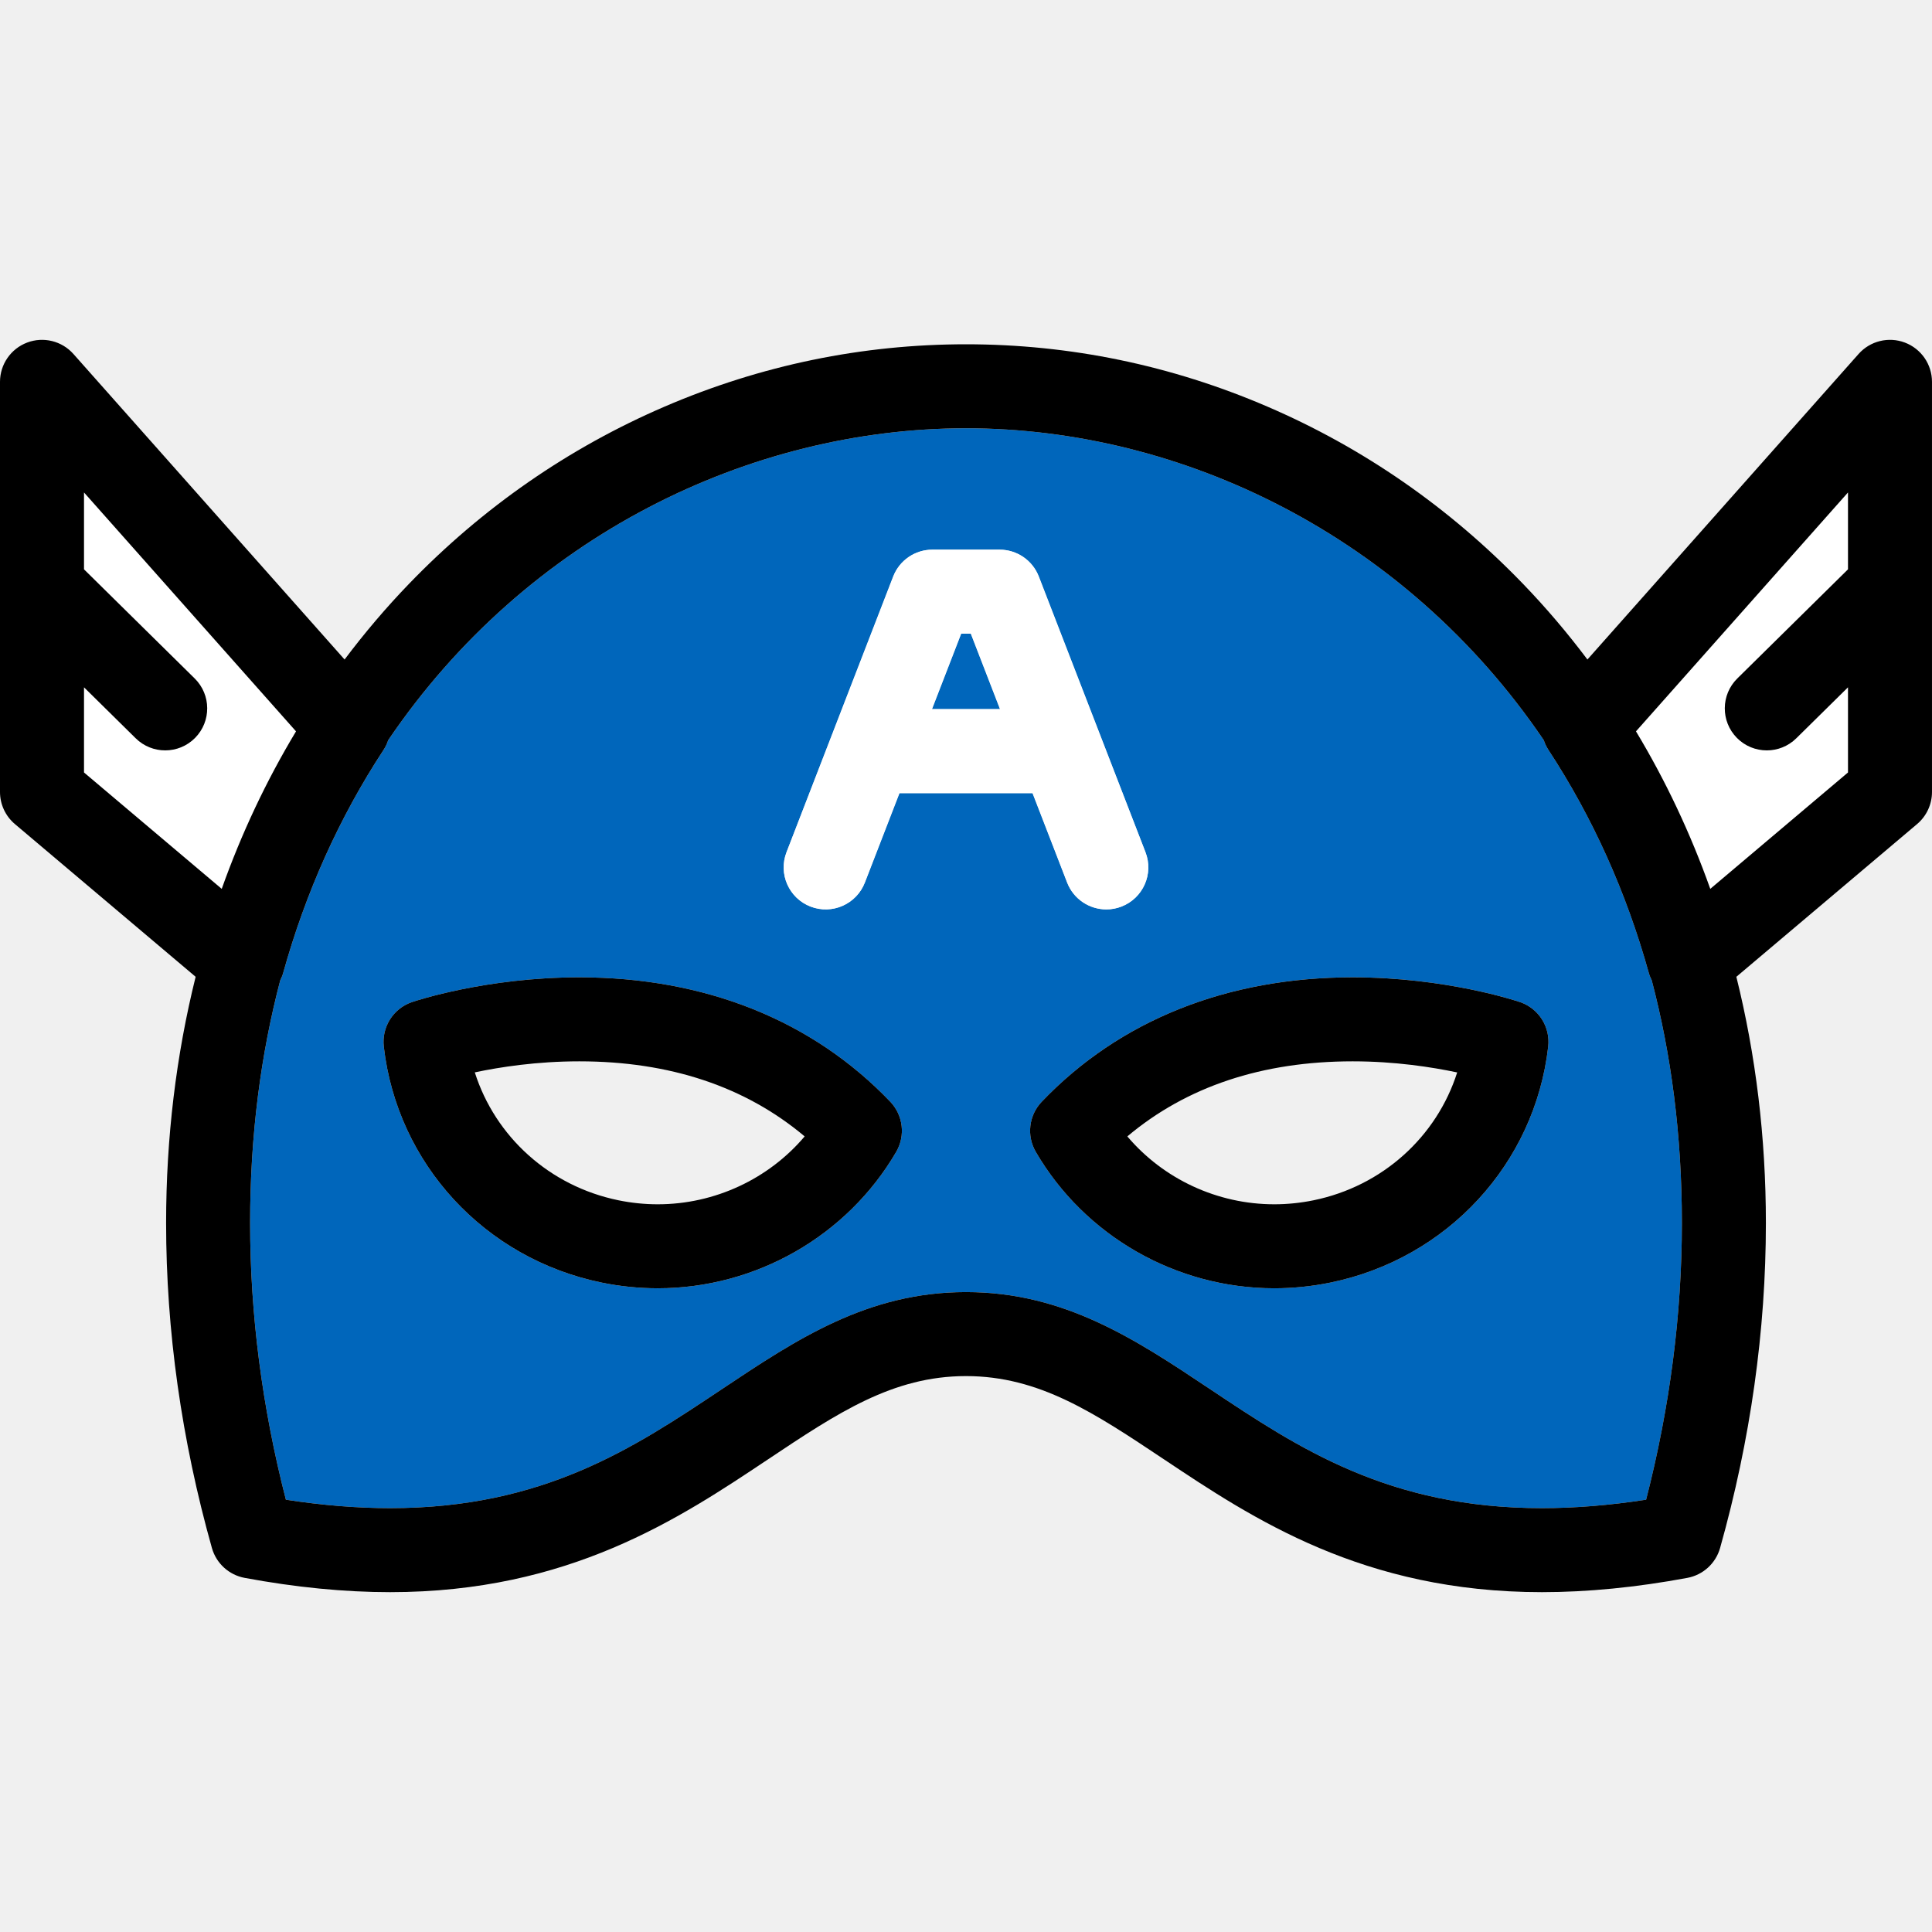
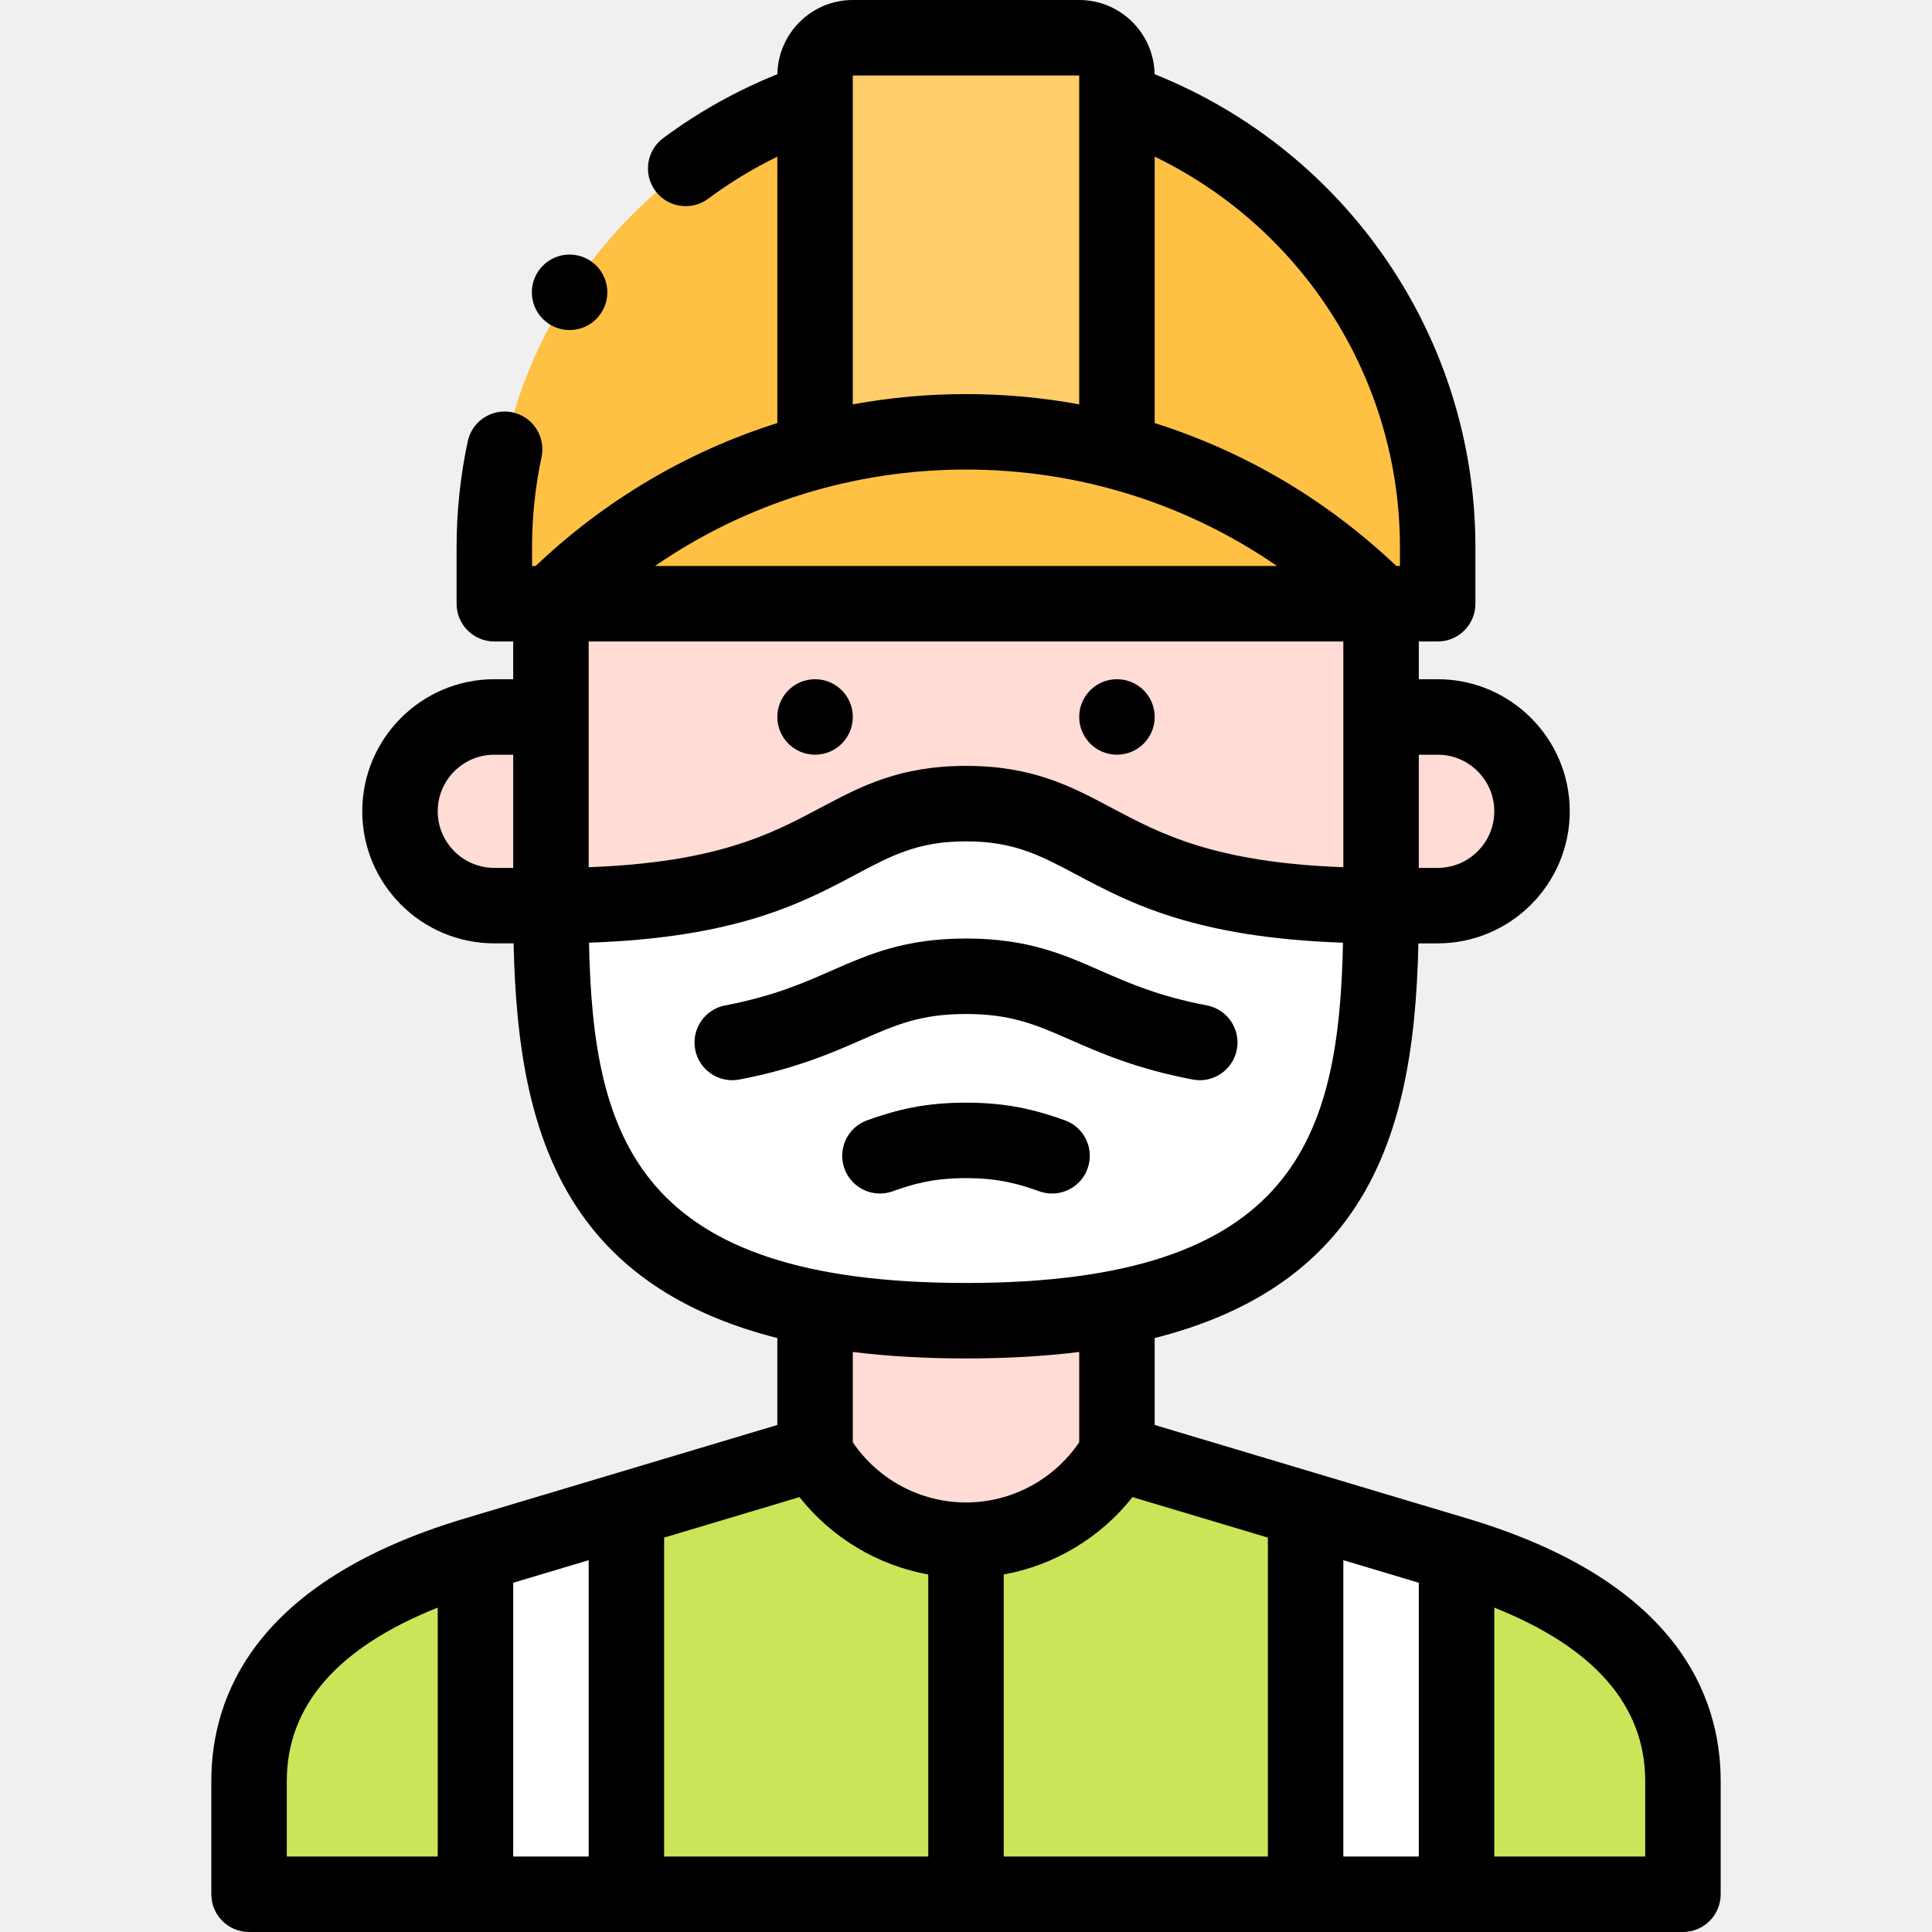
- <svg xmlns="http://www.w3.org/2000/svg" version="1.1" id="Capa_1" x="0px" y="0px" viewBox="0 0 460 460" style="enable-background:new 0 0 460 460;" xml:space="preserve">
+ <svg xmlns="http://www.w3.org/2000/svg" id="Layer_1" enable-background="new 0 0 512.002 512.002" height="512" viewBox="0 0 512.002 512.002" width="512">
  <g>
-     <polygon style="fill:#0066BB;" points="228.847,150.874 221.894,168.843 238.106,168.843 231.153,150.874  " />
-     <path style="fill:#0066BB;" d="M393.274,233.408c-0.282-0.565-0.529-1.15-0.701-1.771c-5.345-19.191-13.378-37.042-23.875-53.054   c-0.489-0.745-0.862-1.538-1.131-2.355c-33.049-48.724-86.302-74.256-137.566-74.256s-104.517,25.533-137.566,74.256   c-0.269,0.817-0.643,1.609-1.131,2.355c-10.497,16.013-18.53,33.863-23.875,53.054c-0.173,0.62-0.42,1.206-0.701,1.771   c-4.628,17.588-7.176,36.858-7.176,57.771c0,21.783,2.864,43.918,8.519,65.892c8.679,1.337,16.999,2.013,24.805,2.013   c36.549,0,58.068-14.361,78.878-28.249c17.875-11.928,34.757-23.195,58.248-23.195c23.49,0,40.375,11.267,58.252,23.195   c20.813,13.887,42.333,28.247,78.875,28.249c0.003,0,0.006,0,0.009,0c7.801,0,16.117-0.676,24.795-2.013   c5.655-21.974,8.519-44.108,8.519-65.892C400.45,270.267,397.902,250.996,393.274,233.408z M213.377,274.262   c-11.672,20.03-33.428,32.473-56.777,32.473c-4.458,0-8.95-0.457-13.35-1.357c-27.829-5.696-48.674-28.274-51.869-56.181   c-0.535-4.675,2.261-9.091,6.717-10.605c0.708-0.24,17.59-5.893,39.83-5.893c29.925,0,55.528,10.243,74.04,29.621   C215.046,265.542,215.621,270.412,213.377,274.262z M214.155,188.843l-8.237,21.288c-1.993,5.151-7.785,7.71-12.935,5.718   c-5.15-1.993-7.71-7.784-5.717-12.935l25.402-65.649c1.491-3.852,5.196-6.391,9.326-6.391h16.013c4.13,0,7.835,2.539,9.326,6.391   l25.402,65.649c1.993,5.151-0.567,10.942-5.717,12.935c-1.187,0.459-2.407,0.677-3.606,0.677c-4.011,0-7.794-2.429-9.329-6.394   l-8.237-21.288H214.155z M368.619,249.196c-3.195,27.908-24.04,50.485-51.869,56.181c-4.4,0.901-8.892,1.357-13.35,1.357   c-23.35,0-45.105-12.443-56.777-32.473c-2.244-3.85-1.669-8.72,1.41-11.943c18.512-19.378,44.115-29.621,74.04-29.621   c22.244,0,39.123,5.652,39.831,5.893C366.358,240.106,369.154,244.521,368.619,249.196z" />
-     <path d="M137.928,232.698c-22.24,0-39.123,5.652-39.83,5.893c-4.456,1.515-7.252,5.93-6.717,10.605   c3.195,27.908,24.04,50.485,51.869,56.181c4.4,0.901,8.892,1.357,13.35,1.357c23.35,0,45.105-12.443,56.777-32.473   c2.244-3.85,1.669-8.72-1.41-11.943C193.456,242.941,167.853,232.698,137.928,232.698z M156.6,286.735   c-3.114,0-6.257-0.32-9.339-0.951c-16.43-3.363-29.35-15.152-34.213-30.458c6.016-1.274,14.784-2.628,24.88-2.628   c21.538,0,39.548,6.007,53.659,17.875C183.018,280.689,170.203,286.735,156.6,286.735z" />
-     <path d="M361.903,238.591c-0.708-0.24-17.587-5.893-39.831-5.893c-29.925,0-55.528,10.243-74.04,29.621   c-3.079,3.222-3.653,8.092-1.41,11.943c11.672,20.03,33.428,32.473,56.777,32.473c4.458,0,8.95-0.457,13.35-1.357   c27.829-5.696,48.674-28.274,51.869-56.181C369.154,244.521,366.358,240.106,361.903,238.591z M268.413,270.573   c14.111-11.868,32.121-17.875,53.659-17.875c10.024,0,18.828,1.365,24.875,2.643c-4.866,15.299-17.783,27.081-34.208,30.443   c-3.083,0.631-6.225,0.951-9.339,0.951C289.797,286.735,276.982,280.689,268.413,270.573z" />
-     <path style="fill:#FFFFFF;" d="M70.483,174.131L20,117.249v18.308l26.355,25.985c3.933,3.878,3.978,10.209,0.1,14.142   c-1.957,1.985-4.539,2.979-7.122,2.979c-2.536,0-5.072-0.958-7.021-2.879L20,163.643v20.28l32.793,27.713   C57.492,198.431,63.412,185.879,70.483,174.131z" />
-     <path style="fill:#FFFFFF;" d="M440,163.643l-12.313,12.14c-1.948,1.92-4.485,2.879-7.021,2.879c-2.583,0-5.165-0.994-7.122-2.979   c-3.877-3.933-3.833-10.264,0.1-14.142L440,135.557v-18.308l-50.483,56.883c7.072,11.748,12.991,24.3,17.69,37.505L440,183.924   V163.643z" />
-     <path d="M453.55,81.567c-3.88-1.474-8.272-0.396-11.03,2.711l-64.564,72.748c-4.751-6.322-9.867-12.35-15.356-18.037   c-17.534-18.166-38.016-32.361-60.876-42.193C278.853,86.96,254.721,81.972,230,81.972s-48.853,4.988-71.724,14.824   c-22.861,9.832-43.342,24.028-60.876,42.193c-5.489,5.687-10.604,11.715-15.356,18.037L17.479,84.278   c-2.757-3.106-7.146-4.185-11.03-2.711C2.567,83.042,0,86.763,0,90.916v97.65c0,2.944,1.297,5.738,3.545,7.638l43.036,36.368   c-4.635,18.639-7.032,38.305-7.032,58.608c0,25.622,3.668,51.657,10.902,77.381c1.031,3.665,4.053,6.427,7.796,7.124   c12.116,2.256,23.766,3.4,34.626,3.4c42.61,0,68.875-17.529,89.98-31.614c16.603-11.08,29.716-19.831,47.146-19.831   s30.546,8.752,47.151,19.832c21.106,14.083,47.374,31.61,89.974,31.613c0.004,0,0.006,0,0.01,0c10.854,0,22.502-1.144,34.617-3.4   c3.743-0.697,6.765-3.459,7.796-7.124c7.234-25.724,10.902-51.759,10.902-77.381c0-20.302-2.397-39.969-7.032-58.608l43.036-36.368   c2.249-1.9,3.545-4.694,3.545-7.638v-97.65C460,86.763,457.433,83.042,453.55,81.567z M367.136,359.084c-0.003,0-0.006,0-0.009,0   c-36.541-0.002-58.062-14.362-78.875-28.249C270.375,318.907,253.49,307.64,230,307.64c-23.491,0-40.373,11.267-58.248,23.195   c-20.811,13.888-42.33,28.249-78.878,28.249c-7.806,0-16.126-0.676-24.805-2.013c-5.655-21.974-8.519-44.108-8.519-65.892   c0-20.913,2.548-40.183,7.176-57.771c0.282-0.565,0.529-1.15,0.701-1.771c5.345-19.191,13.378-37.042,23.875-53.054   c0.489-0.745,0.862-1.538,1.131-2.355c33.049-48.724,86.302-74.256,137.566-74.256s104.517,25.533,137.566,74.256   c0.269,0.817,0.643,1.609,1.131,2.355c10.497,16.013,18.53,33.863,23.875,53.054c0.173,0.62,0.42,1.206,0.701,1.771   c4.628,17.588,7.176,36.858,7.176,57.771c0,21.783-2.864,43.918-8.519,65.892C383.253,358.408,374.937,359.084,367.136,359.084z    M20,163.643l12.313,12.14c1.948,1.921,4.485,2.879,7.021,2.879c2.583,0,5.165-0.995,7.122-2.979   c3.877-3.933,3.833-10.264-0.1-14.142L20,135.557v-18.308l50.483,56.883c-7.072,11.748-12.991,24.3-17.69,37.505L20,183.924   V163.643z M389.517,174.131L440,117.249v18.308l-26.355,25.985c-3.933,3.878-3.978,10.209-0.1,14.142   c1.957,1.985,4.538,2.979,7.122,2.979c2.535,0,5.072-0.958,7.021-2.879L440,163.643v20.28l-32.793,27.713   C402.508,198.431,396.588,185.879,389.517,174.131z" />
-     <path style="fill:#FFFFFF;" d="M254.083,210.132c1.534,3.965,5.318,6.394,9.329,6.394c1.2,0,2.42-0.218,3.606-0.677   c5.15-1.993,7.71-7.784,5.717-12.935l-25.402-65.649c-1.491-3.852-5.196-6.391-9.326-6.391h-16.013   c-4.13,0-7.835,2.539-9.326,6.391l-25.402,65.649c-1.993,5.151,0.567,10.942,5.717,12.935c5.15,1.993,10.942-0.567,12.935-5.718   l8.237-21.288h31.69L254.083,210.132z M221.894,168.843l6.953-17.969h2.307l6.953,17.969H221.894z" />
+     <g clip-rule="evenodd" fill-rule="evenodd">
+       <path d="m146.001 160.001v30 50c74.832 0 73.168-27.031 110-27.031s35.168 27.031 110 27.031v-49.999-30c0-60.5-49.5-110-110-110s-110 49.499-110 109.999z" fill="#ffdcd5" />
+       <path d="m126.002 502.002v-90c-31.615 9.458-60 27-60 60v30z" fill="#cbe558" />
+       <path d="m126.002 412.002v90h259.998v-90l-90-26.924c-8.251 14.291-23.498 23.094-40 23.094s-31.749-8.803-40-23.094z" fill="#cbe558" />
+       <path d="m346.001 502.002h39.999v-90l-39.999-11.966z" fill="#fff" />
+       <path d="m126.002 412.002v90h39.999v-101.966z" fill="#fff" />
+       <path d="m386 412.002v90h60v-30c0-32.999-28.385-50.543-60-60z" fill="#cbe558" />
+       <path d="m256.001 408.172c16.502 0 31.749-8.803 40.001-23.094v-38.441c-11.403 2.196-24.64 3.364-40 3.364s-28.597-1.168-40-3.364v38.441c8.25 14.29 23.497 23.094 39.999 23.094z" fill="#ffdcd5" />
+       <g>
+         <path d="m216.001 26.603v93.065c12.94-3.444 26.378-5.23 40-5.23s27.06 1.787 40 5.23v-93.065-6.603c0-5.499-4.5-10-10-10h-60c-5.5 0-10 4.5-10 10z" fill="#ffcd69" />
+         <g fill="#ffc144">
+           <path d="m216.001 119.668v-93.065c-49.29 16.777-85 63.619-85 118.397v15l15 .001c19.541-19.541 43.747-33.347 70-40.333z" />
+           <path d="m256.001 114.437c-13.622 0-27.06 1.787-40 5.23-26.253 6.986-50.458 20.792-69.999 40.333l219.999.001c-19.542-19.542-43.747-33.348-70-40.334-12.94-3.443-26.378-5.23-40-5.23z" />
+           <path d="m296.001 26.603v93.065c26.253 6.986 50.458 20.792 69.999 40.332h15.001v-15c0-54.778-35.71-101.62-85-118.397z" />
+         </g>
+       </g>
+       <path d="m146.001 240.001v-49.999h-15c-13.75 0-25 11.25-25 25s11.25 25 25 25z" fill="#ffdcd5" />
+       <path d="m366.001 190.001v50h15c13.75 0 25-11.25 25-25s-11.25-25-25-25z" fill="#ffdcd5" />
+       <path d="m366.001 240.001c-74.832.001-73.168-27.031-110-27.031s-35.168 27.031-110 27.031c0 51.207 7.164 94.534 70 106.636 11.403 2.196 24.64 3.364 40 3.364s28.597-1.168 40-3.364c62.836-12.102 70-55.429 70-106.636z" fill="#fff" />
+     </g>
+     <g>
+       <path d="m388.866 402.422-82.865-24.79v-23.036c22.546-5.7 39.24-15.941 50.491-30.896 15.245-20.263 18.8-46.942 19.402-73.699h5.108c19.299 0 34.999-15.701 34.999-35s-15.7-34.999-34.999-34.999h-5-.001v-10.002h5c5.522 0 10-4.478 10-10v-15c0-55.367-33.888-104.862-85.017-125.337-.183-10.872-9.068-19.663-19.983-19.663h-60c-10.916 0-19.802 8.793-19.983 19.666-10.739 4.313-20.9 9.98-30.267 16.94-4.433 3.294-5.355 9.558-2.062 13.991 1.962 2.641 4.979 4.036 8.034 4.036 2.073 0 4.165-.643 5.957-1.975 5.778-4.294 11.909-8.008 18.32-11.13v70.587c-23.719 7.491-45.586 20.329-64.051 37.884h-.949v-5c0-8.018.846-16.046 2.513-23.859 1.152-5.401-2.293-10.715-7.694-11.867-5.401-1.149-10.713 2.293-11.866 7.694-1.959 9.183-2.952 18.614-2.952 28.032v15c0 5.522 4.478 10 10 10h5v10.002h-5c-19.299 0-35 15.7-35 34.999s15.701 35 35 35h5.107c.602 26.757 4.157 53.436 19.402 73.699 11.251 14.954 27.945 25.195 50.491 30.896v23.036l-82.865 24.79c-55.486 16.599-67.134 47-67.134 69.58v30c0 5.522 4.478 10 10 10h379.998c5.522 0 10-4.478 10-10v-30c0-22.58-11.647-52.981-67.134-69.579zm-12.866 89.58h-20.001v-78.537l20.001 5.984zm-40.001-84.52v84.52h-69.998v-74.741c13.446-2.448 25.634-9.754 34.126-20.511zm40.003-207.48h5c8.271 0 14.999 6.729 14.999 14.999 0 8.271-6.729 15-14.999 15h-5.001l.001-29.999c-.001 0 0 0 0 0zm-120.001-75.564c29.789 0 58.332 8.955 82.429 25.563h-164.859c24.098-16.608 52.641-25.563 82.43-25.563zm115 20.562v5h-.95c-18.464-17.555-40.33-30.393-64.05-37.884v-70.61c39.386 19.082 65 59.076 65 103.494zm-145-125h60v87.156c-9.808-1.792-19.839-2.719-30-2.719s-20.192.927-30 2.719zm130 150v59.82c-34.146-1.246-48.521-8.878-61.319-15.684-10.8-5.743-21.001-11.167-38.681-11.167s-27.881 5.424-38.681 11.167c-12.799 6.805-27.174 14.438-61.319 15.684v-59.82zm-240 45.001c0-8.271 6.729-14.999 15-14.999h5v29.999h-5c-8.272 0-15-6.729-15-15zm40.093 34.824c39.219-1.351 56.52-10.534 70.616-18.029 9.637-5.124 16.599-8.826 29.291-8.826s19.654 3.702 29.291 8.826c14.096 7.495 31.397 16.678 70.616 18.029-1.065 51.768-12.704 90.176-99.907 90.176s-98.841-38.408-99.907-90.176zm99.907 110.176c10.778 0 20.771-.569 30-1.714v23.927c-6.685 9.9-17.958 15.958-30 15.958s-23.315-6.057-30-15.958v-23.927c9.229 1.145 19.222 1.714 30 1.714zm-44.126 36.749c8.492 10.757 20.681 18.063 34.126 20.511v74.741h-69.998v-84.521zm-75.873 22.698 20.001-5.983v78.538h-20.001zm-60 52.554c0-19.959 13.447-35.383 40-45.969v65.969h-40zm359.998 20h-40v-65.969c26.553 10.585 40 26.009 40 45.969z" />
+       <path d="m216.004 200.002c5.522 0 10-4.478 10-10s-4.478-10-10-10h-.008c-5.522 0-9.996 4.478-9.996 10s4.481 10 10.004 10z" />
+       <path d="m296.007 200.002c5.522 0 10-4.478 10-10s-4.478-10-10-10h-.008c-5.522 0-9.996 4.478-9.996 10s4.481 10 10.004 10z" />
+       <path d="m256.001 268.72c12.05 0 18.59 2.87 27.643 6.843 7.803 3.424 17.513 7.685 32.434 10.528.633.12 1.262.179 1.883.179 4.706 0 8.899-3.337 9.813-8.13 1.034-5.425-2.525-10.661-7.951-11.695-12.699-2.421-20.55-5.865-28.142-9.196-9.994-4.386-19.435-8.528-35.679-8.528s-25.685 4.143-35.679 8.528c-7.592 3.331-15.441 6.775-28.141 9.196-5.426 1.034-8.985 6.271-7.951 11.695s6.268 8.982 11.695 7.951c14.921-2.844 24.631-7.105 32.434-10.528 9.051-3.973 15.592-6.843 27.641-6.843z" />
+       <path d="m275.444 315.715c1.111.397 2.247.586 3.364.586 4.106 0 7.956-2.55 9.417-6.639 1.858-5.2-.852-10.923-6.053-12.781-7.833-2.799-15.282-4.663-26.172-4.663s-18.339 1.864-26.172 4.663c-5.201 1.858-7.911 7.581-6.053 12.781 1.859 5.203 7.586 7.913 12.781 6.053 5.158-1.843 10.526-3.497 19.443-3.497s14.287 1.654 19.445 3.497z" />
+       <path d="m150.949 87.466c5.522 0 10-4.478 10-10s-4.478-10-10-10h-.007c-5.522 0-9.996 4.478-9.996 10s4.481 10 10.003 10z" />
+     </g>
  </g>
-   <g>
- </g>
-   <g>
- </g>
-   <g>
- </g>
-   <g>
- </g>
-   <g>
- </g>
-   <g>
- </g>
-   <g>
- </g>
-   <g>
- </g>
-   <g>
- </g>
-   <g>
- </g>
-   <g>
- </g>
-   <g>
- </g>
-   <g>
- </g>
-   <g>
- </g>
-   <g>
- </g>
</svg>
